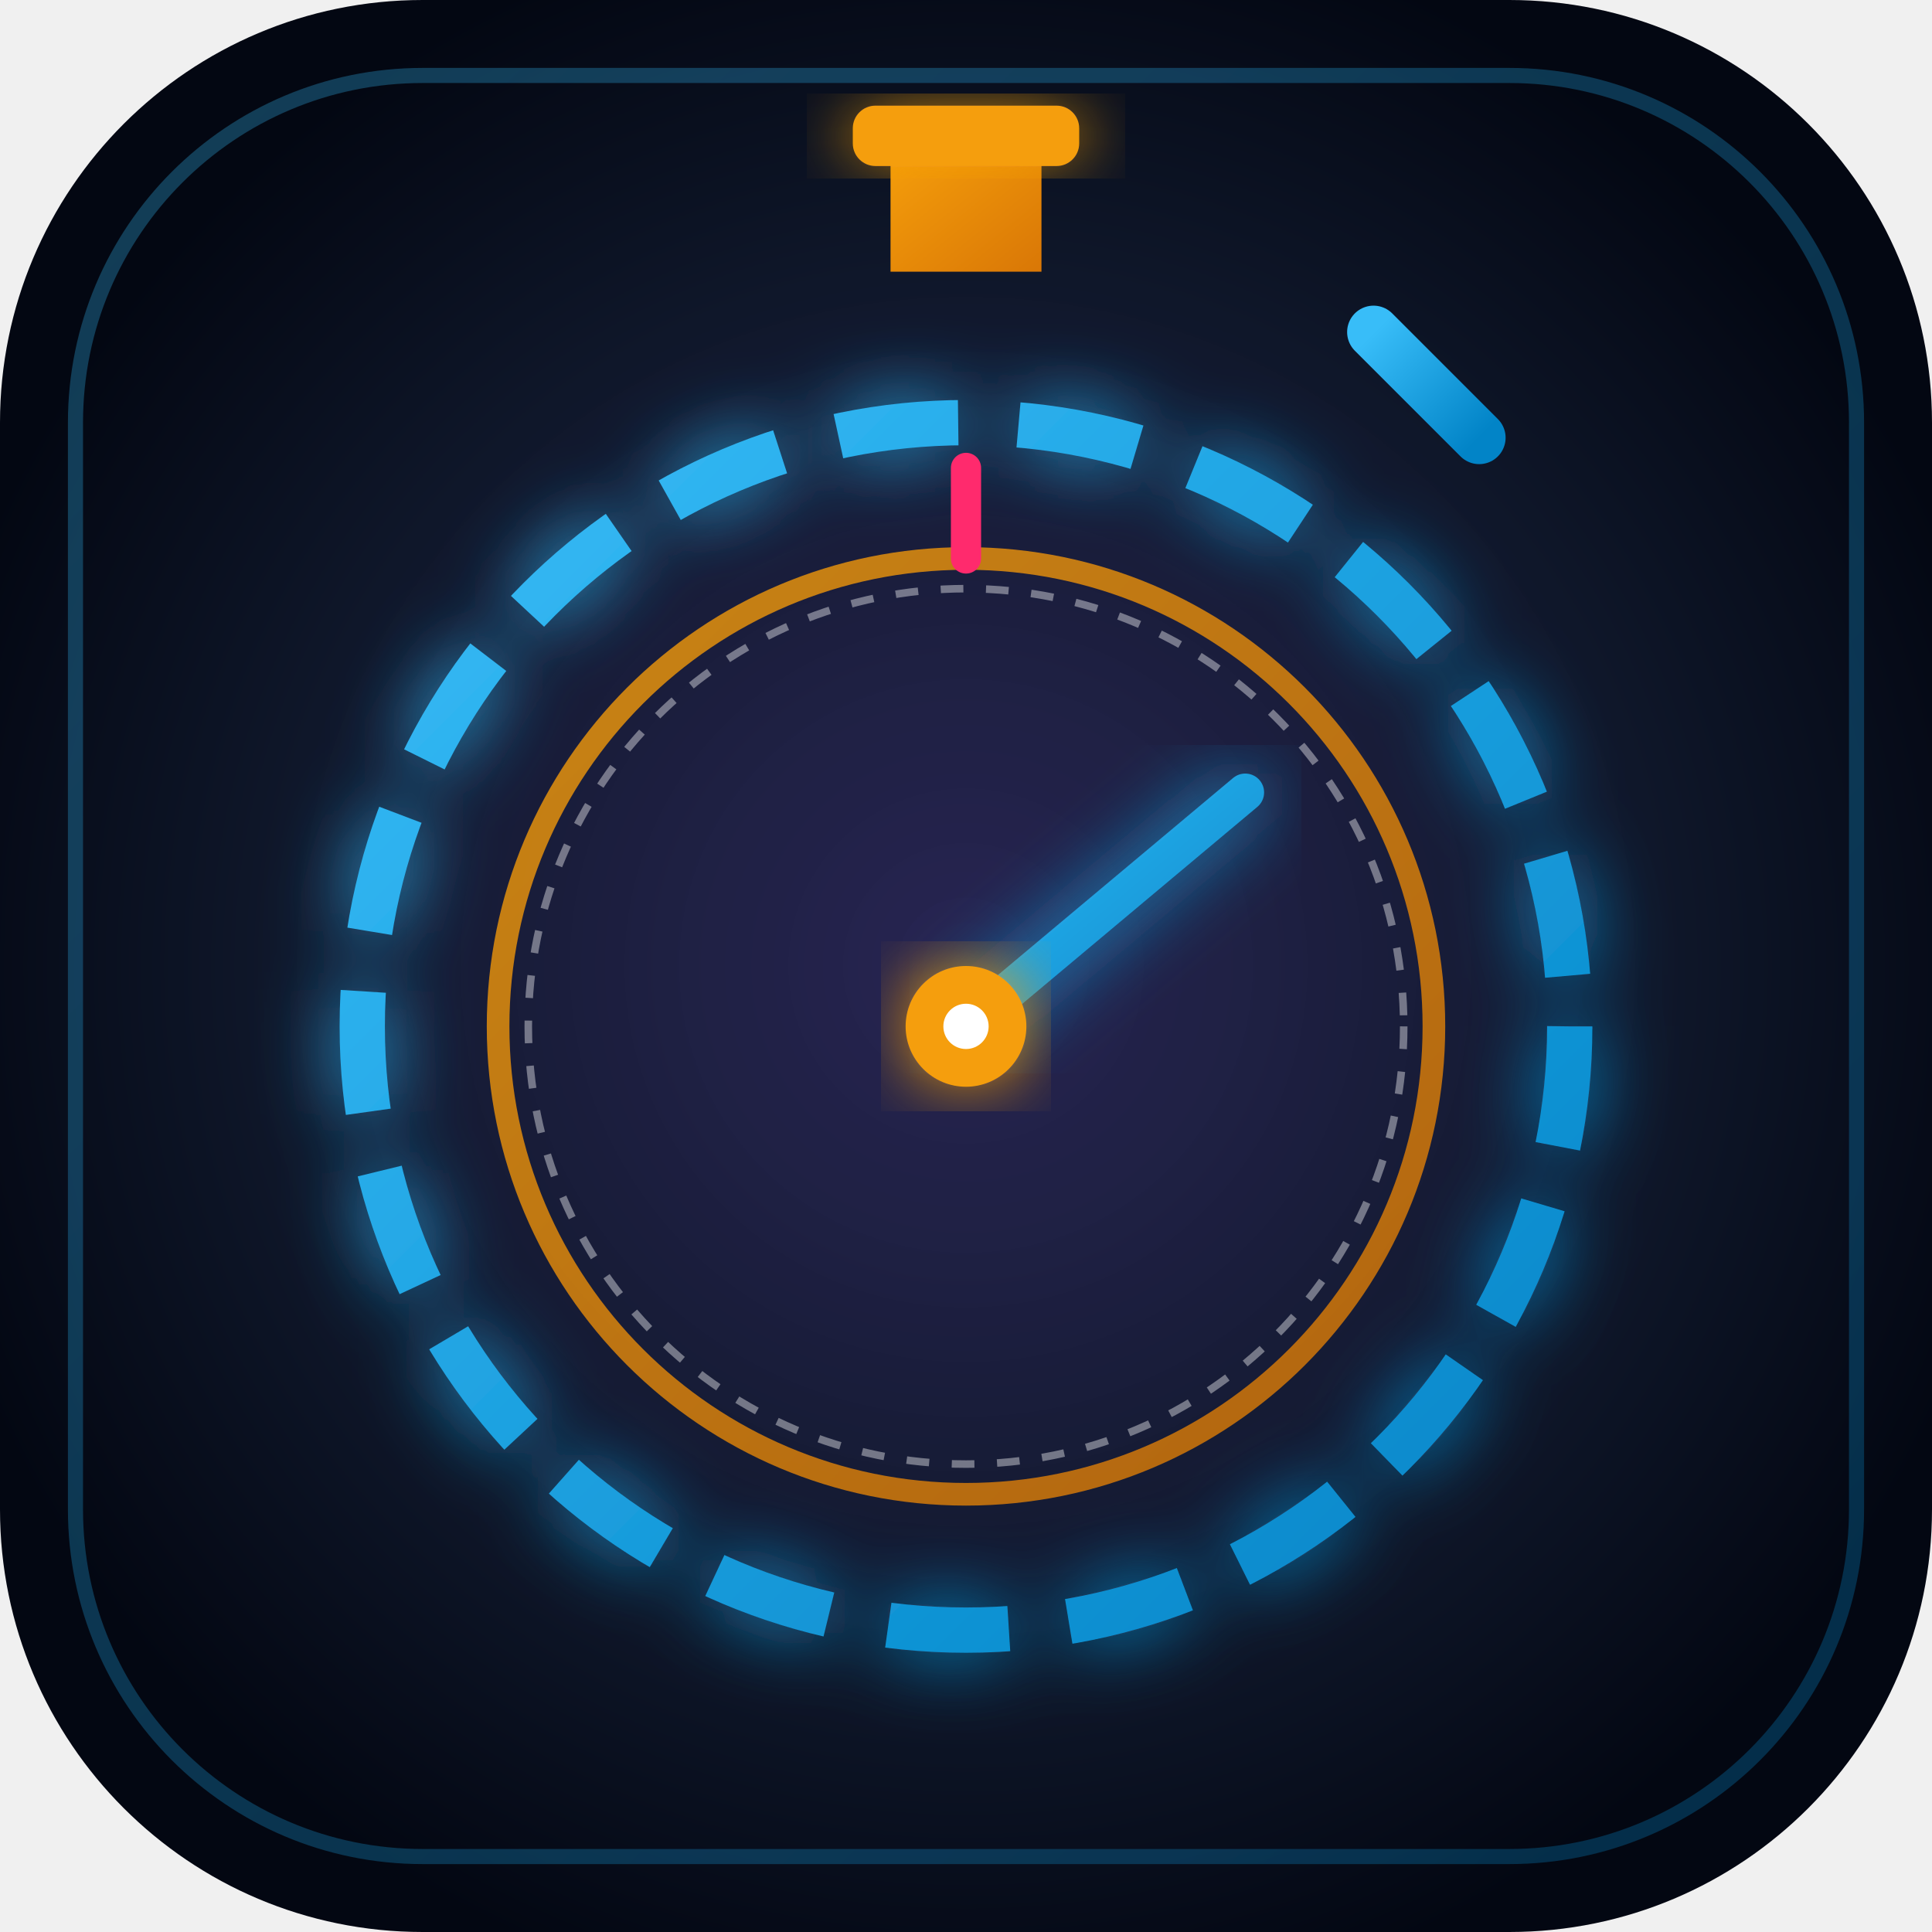
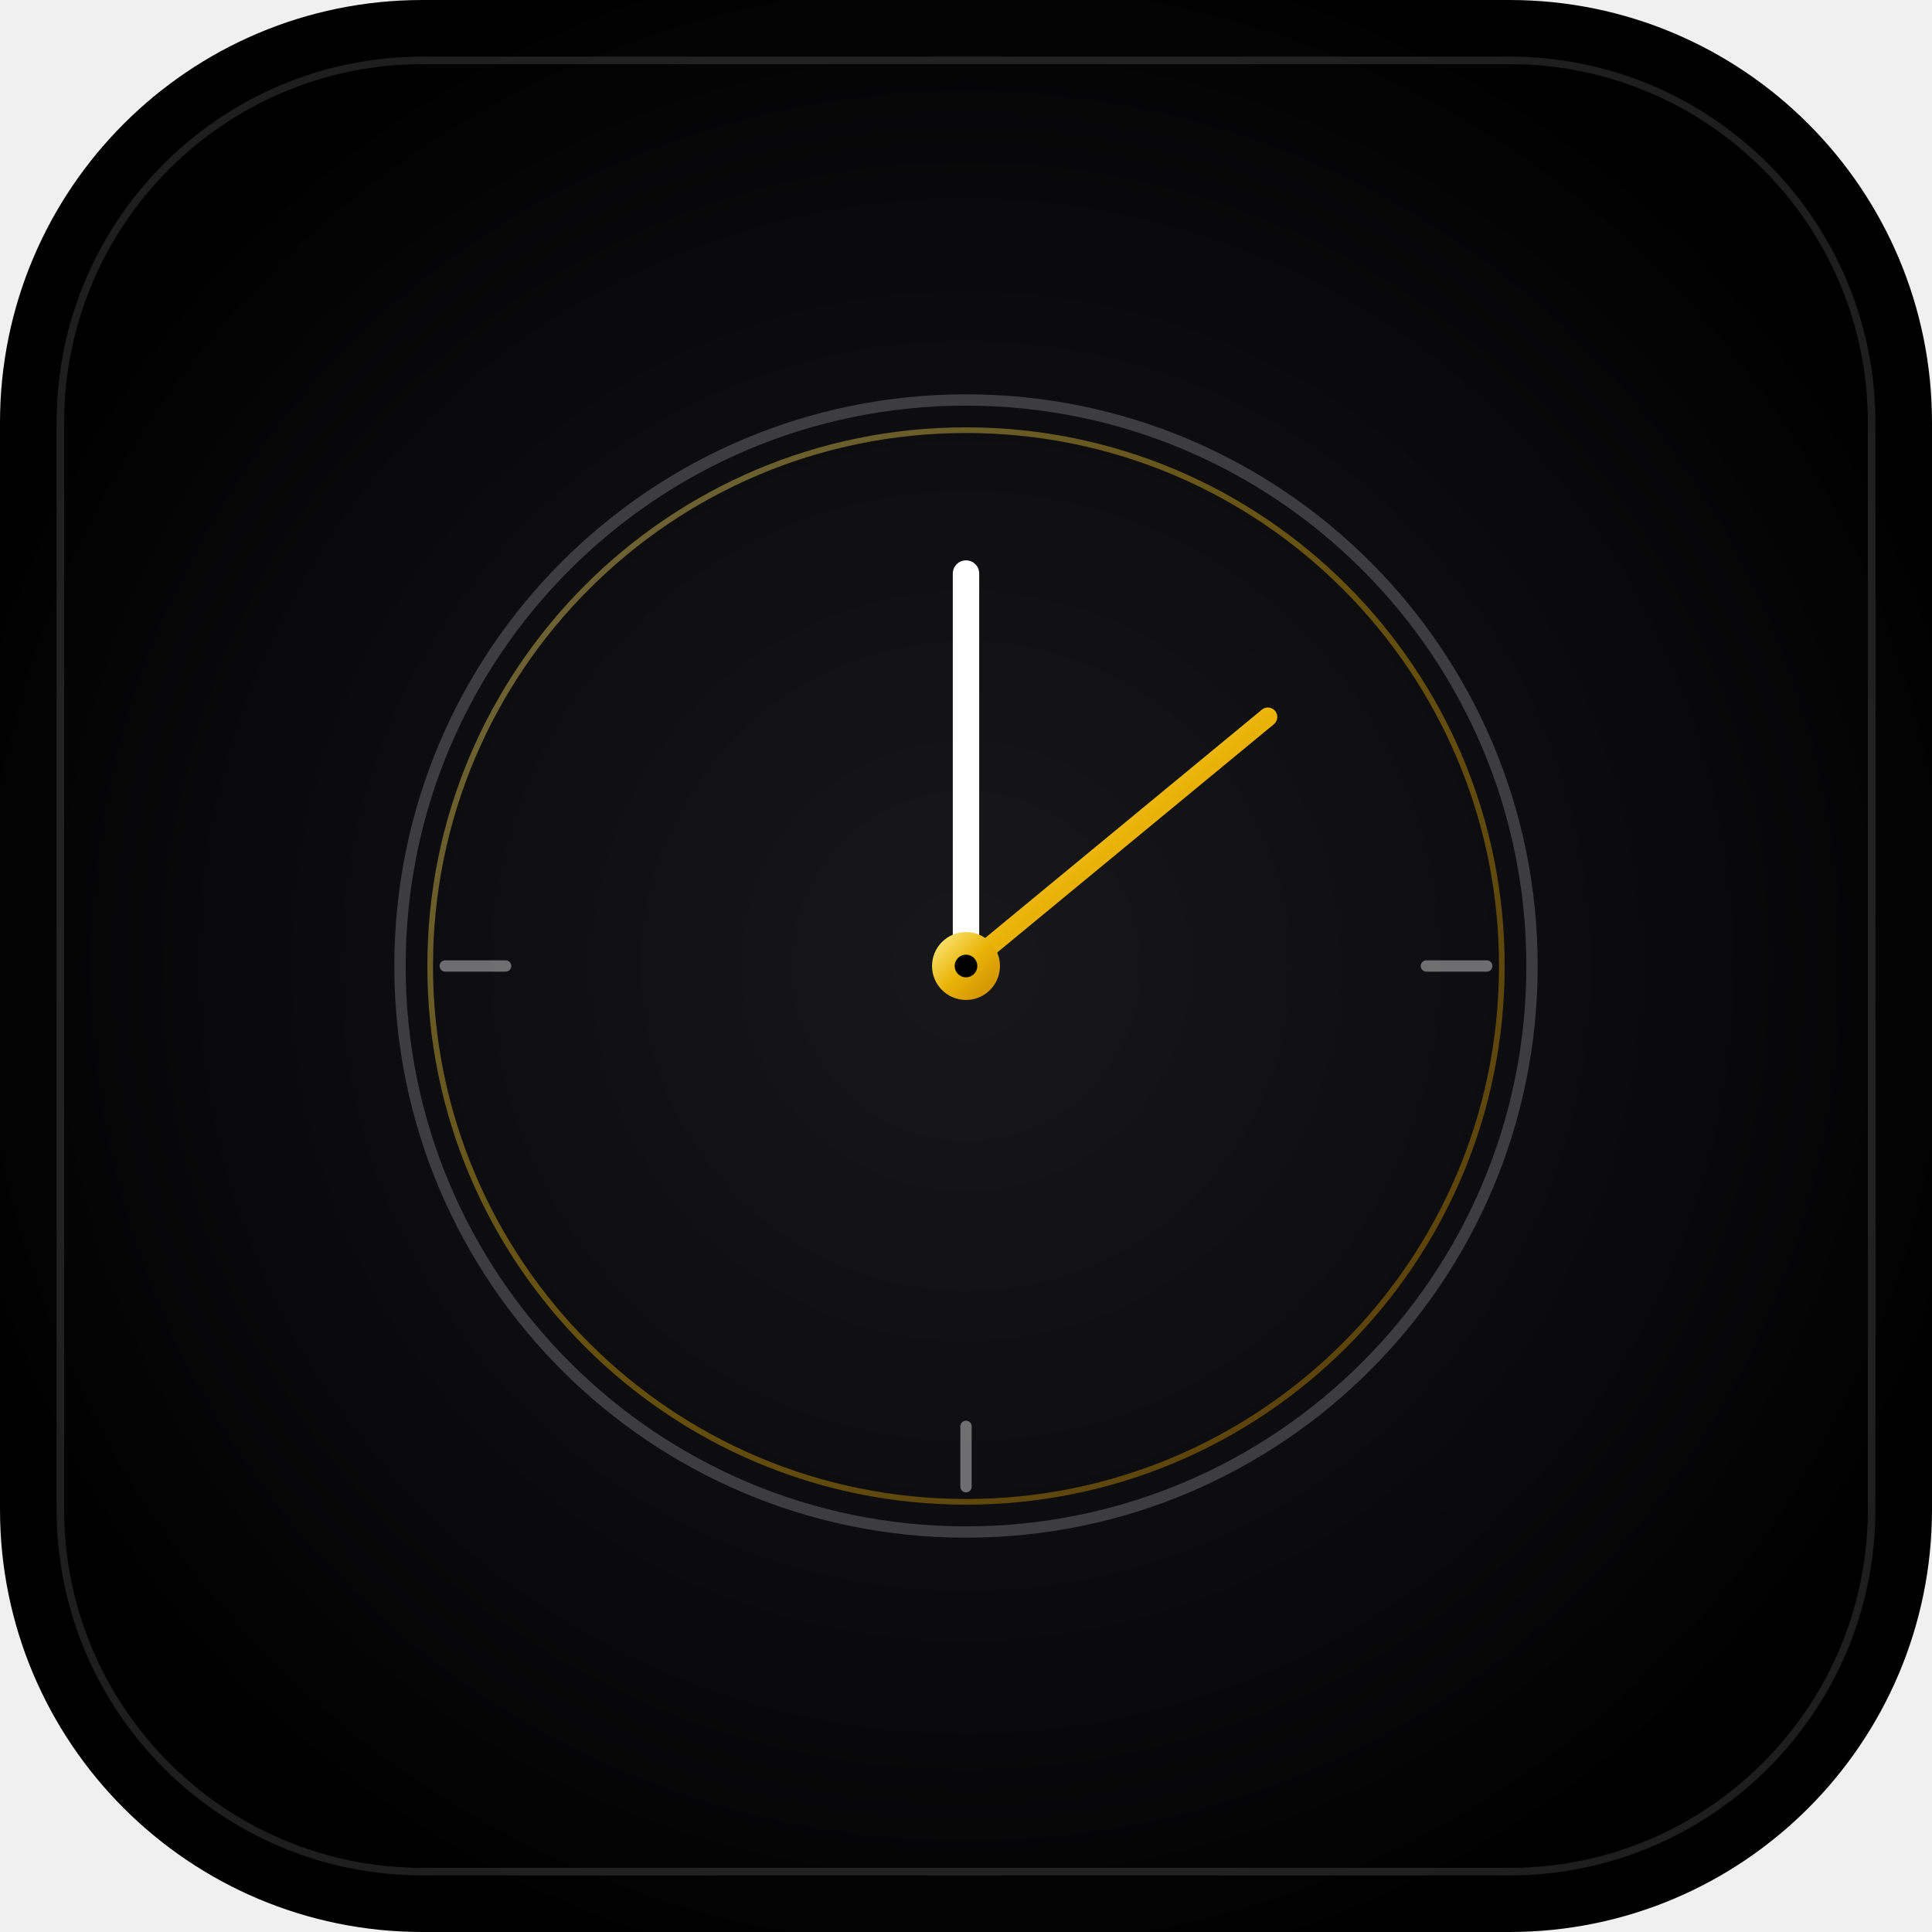
<svg xmlns="http://www.w3.org/2000/svg" viewBox="0 0 512 512" width="512" height="512">
  <defs>
-     <radialGradient id="bgGlow" cx="50%" cy="50%" r="55%">
-       <stop offset="0%" stop-color="#1E1B4B" stop-opacity="0.95" />
-       <stop offset="65%" stop-color="#0F172A" stop-opacity="1" />
-       <stop offset="100%" stop-color="#030712" stop-opacity="1" />
+     <radialGradient id="classyBg" cx="50%" cy="50%" r="55%">
+       <stop offset="0%" stop-color="#18181B" />
+       <stop offset="70%" stop-color="#09090B" />
+       <stop offset="100%" stop-color="#000000" />
    </radialGradient>
-     <linearGradient id="cyanGlow" x1="0%" y1="0%" x2="100%" y2="100%">
-       <stop offset="0%" stop-color="#38BDF8" />
-       <stop offset="100%" stop-color="#0284C7" />
+     <linearGradient id="champagneGold" x1="0%" y1="0%" x2="100%" y2="100%">
+       <stop offset="0%" stop-color="#FEF08A" />
+       <stop offset="50%" stop-color="#EAB308" />
+       <stop offset="100%" stop-color="#CA8A04" />
    </linearGradient>
-     <linearGradient id="goldGlow" x1="0%" y1="0%" x2="100%" y2="100%">
-       <stop offset="0%" stop-color="#F59E0B" />
-       <stop offset="100%" stop-color="#D97706" />
-     </linearGradient>
-     <linearGradient id="focusRed" x1="0%" y1="0%" x2="100%" y2="100%">
-       <stop offset="0%" stop-color="#FF2A6D" />
-       <stop offset="100%" stop-color="#D11149" />
-     </linearGradient>
-     <filter id="neonBlur" x="-20%" y="-20%" width="140%" height="140%">
-       <feGaussianBlur stdDeviation="10" result="blur" />
-       <feComposite in="SourceGraphic" in2="blur" operator="over" />
-     </filter>
  </defs>
-   <rect width="512" height="512" rx="112" fill="url(#bgGlow)" />
-   <rect x="20" y="20" width="472" height="472" rx="92" fill="none" stroke="url(#cyanGlow)" stroke-width="4" stroke-opacity="0.3" />
-   <path d="M 236 40 L 276 40 L 276 72 L 236 72 Z" fill="url(#goldGlow)" rx="4" />
-   <rect x="226" y="28" width="60" height="16" rx="6" fill="#F59E0B" filter="url(#neonBlur)" />
-   <path d="M 364 88 L 392 116" stroke="url(#cyanGlow)" stroke-width="14" stroke-linecap="round" />
-   <circle cx="256" cy="272" r="160" fill="none" stroke="url(#cyanGlow)" stroke-width="12" stroke-dasharray="32 16" filter="url(#neonBlur)" />
-   <circle cx="256" cy="272" r="124" fill="none" stroke="url(#goldGlow)" stroke-width="6" stroke-opacity="0.8" />
-   <circle cx="256" cy="272" r="116" fill="none" stroke="#FFFFFF" stroke-width="2" stroke-dasharray="6 6" stroke-opacity="0.4" />
-   <line x1="256" y1="124" x2="256" y2="148" stroke="#FF2A6D" stroke-width="8" stroke-linecap="round" />
-   <line x1="256" y1="396" x2="256" y2="420" stroke="url(#cyanGlow)" stroke-width="8" stroke-linecap="round" />
-   <line x1="108" y1="272" x2="132" y2="272" stroke="url(#cyanGlow)" stroke-width="8" stroke-linecap="round" />
-   <line x1="380" y1="272" x2="404" y2="272" stroke="url(#cyanGlow)" stroke-width="8" stroke-linecap="round" />
-   <line x1="256" y1="272" x2="256" y2="160" stroke="#FFFFFF" stroke-width="12" stroke-linecap="round" filter="url(#neonBlur)" />
-   <line x1="256" y1="272" x2="330" y2="210" stroke="url(#cyanGlow)" stroke-width="10" stroke-linecap="round" filter="url(#neonBlur)" />
-   <line x1="256" y1="295" x2="256" y2="135" stroke="url(#focusRed)" stroke-width="5" stroke-linecap="round" />
-   <circle cx="256" cy="272" r="16" fill="#F59E0B" filter="url(#neonBlur)" />
-   <circle cx="256" cy="272" r="6" fill="#FFFFFF" />
+   <rect width="512" height="512" rx="112" fill="url(#classyBg)" />
+   <rect x="16" y="16" width="480" height="480" rx="96" fill="none" stroke="#FFFFFF" stroke-width="2" stroke-opacity="0.12" />
+   <circle cx="256" cy="256" r="150" fill="none" stroke="#FFFFFF" stroke-width="3" stroke-opacity="0.2" />
+   <circle cx="256" cy="256" r="142" fill="none" stroke="url(#champagneGold)" stroke-width="1.5" stroke-opacity="0.4" />
+   <line x1="256" y1="118" x2="256" y2="134" stroke="url(#champagneGold)" stroke-width="4" stroke-linecap="round" />
+   <line x1="256" y1="378" x2="256" y2="394" stroke="#FFFFFF" stroke-width="3" stroke-opacity="0.4" stroke-linecap="round" />
+   <line x1="118" y1="256" x2="134" y2="256" stroke="#FFFFFF" stroke-width="3" stroke-opacity="0.4" stroke-linecap="round" />
+   <line x1="378" y1="256" x2="394" y2="256" stroke="#FFFFFF" stroke-width="3" stroke-opacity="0.4" stroke-linecap="round" />
+   <line x1="256" y1="256" x2="256" y2="152" stroke="#FFFFFF" stroke-width="7" stroke-linecap="round" />
+   <line x1="256" y1="256" x2="336" y2="190" stroke="url(#champagneGold)" stroke-width="5" stroke-linecap="round" />
+   <circle cx="256" cy="256" r="9" fill="url(#champagneGold)" />
+   <circle cx="256" cy="256" r="3" fill="#000000" />
</svg>
